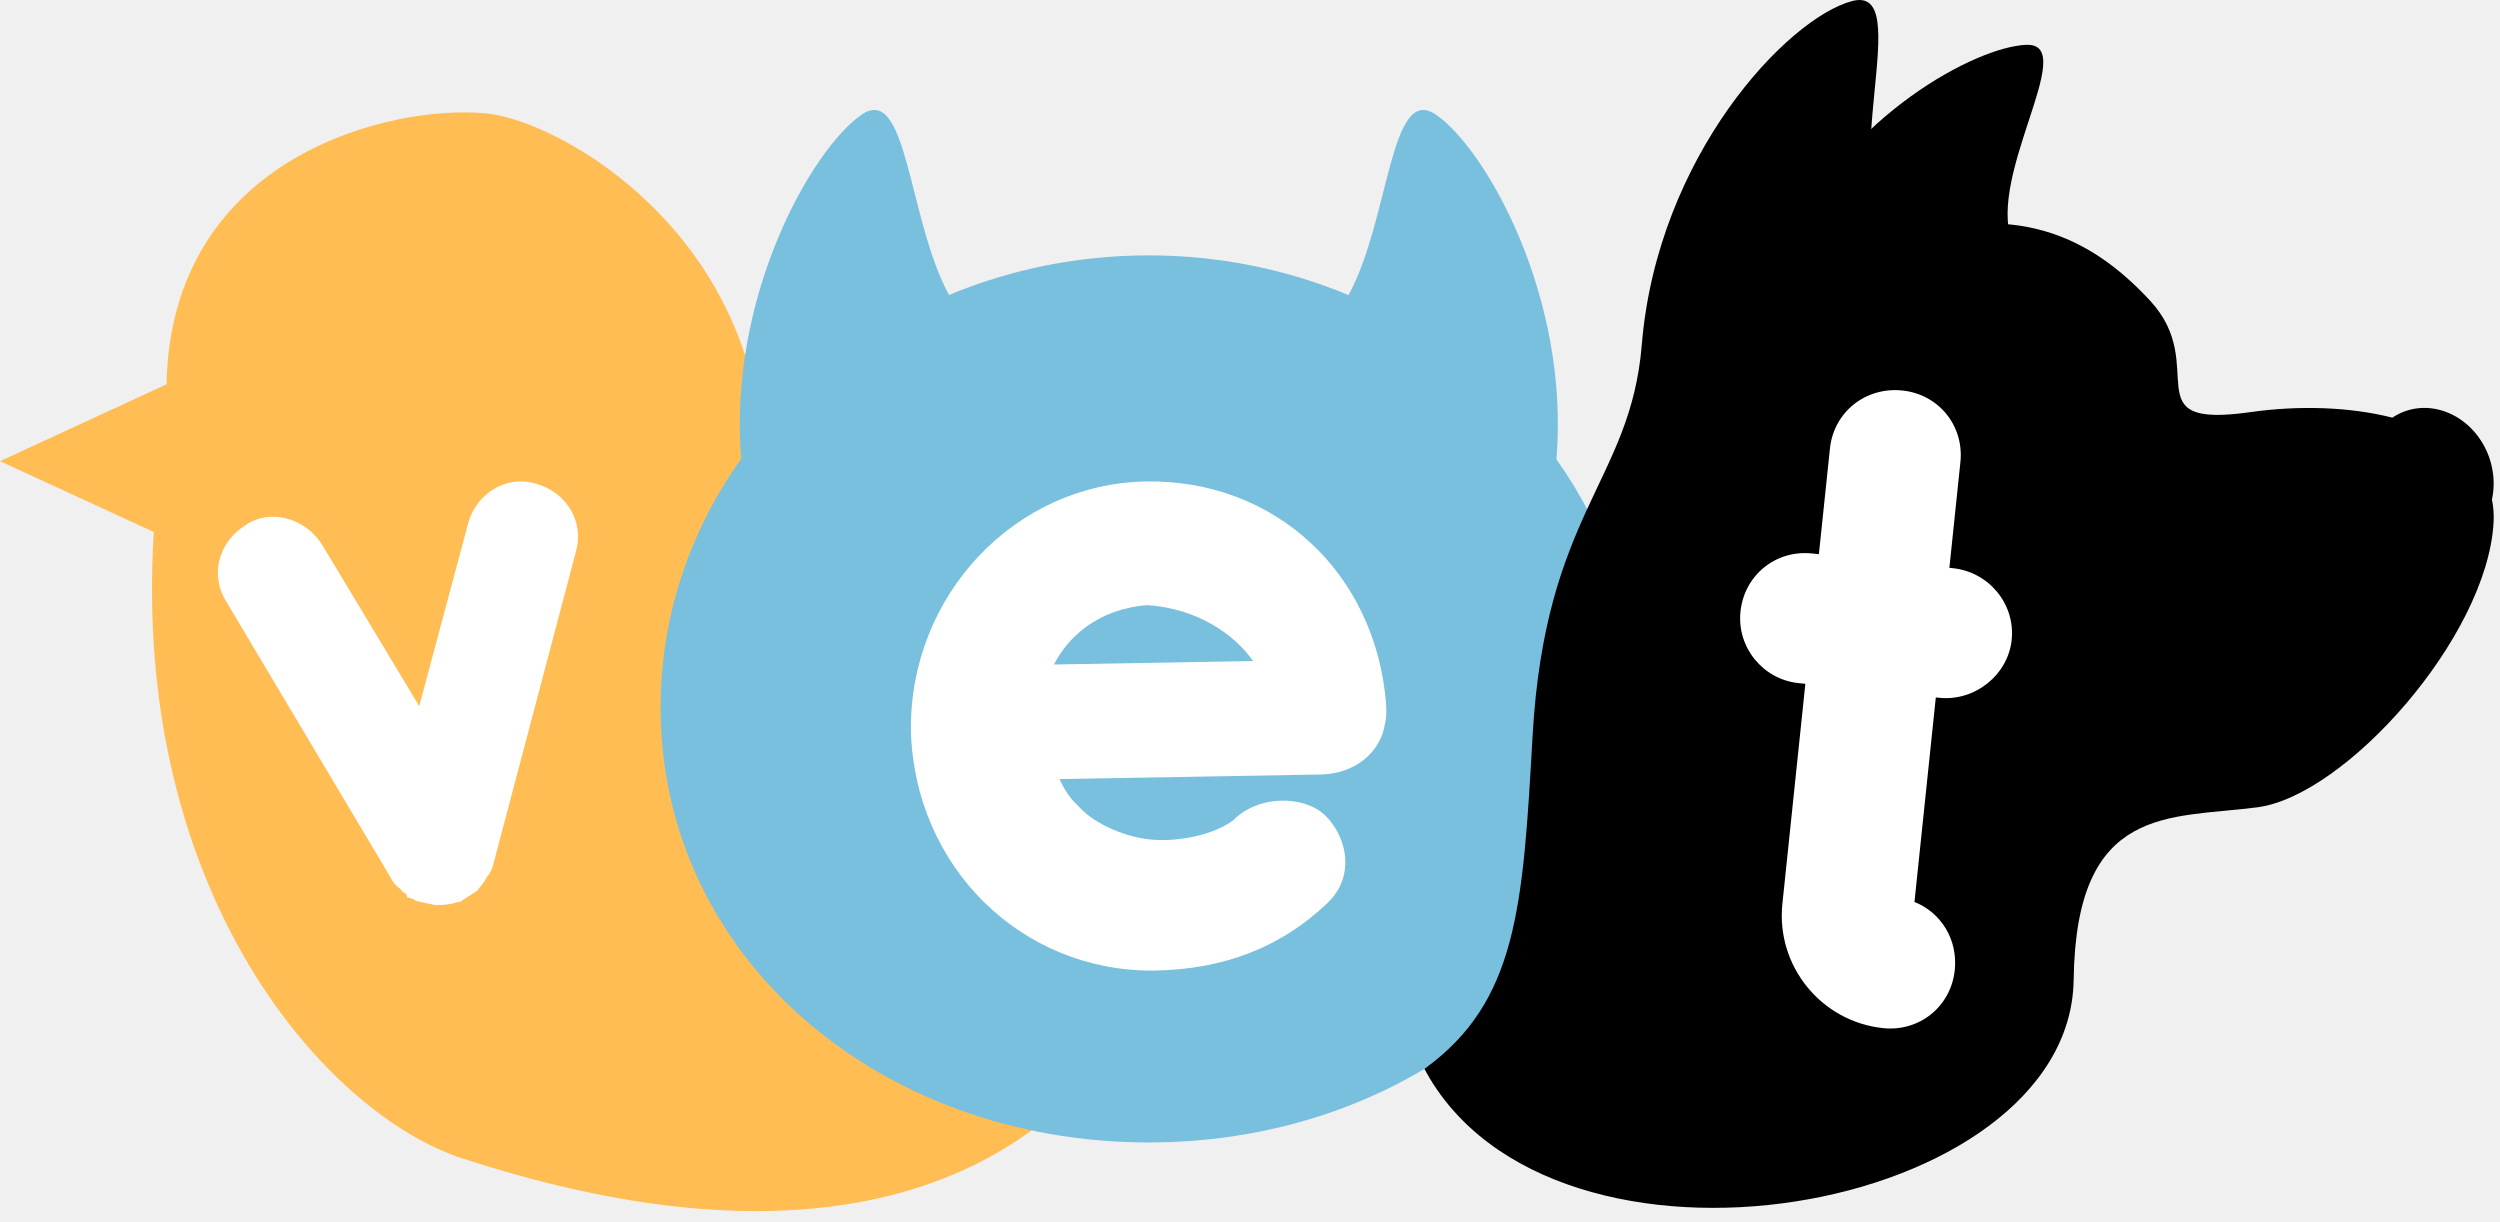
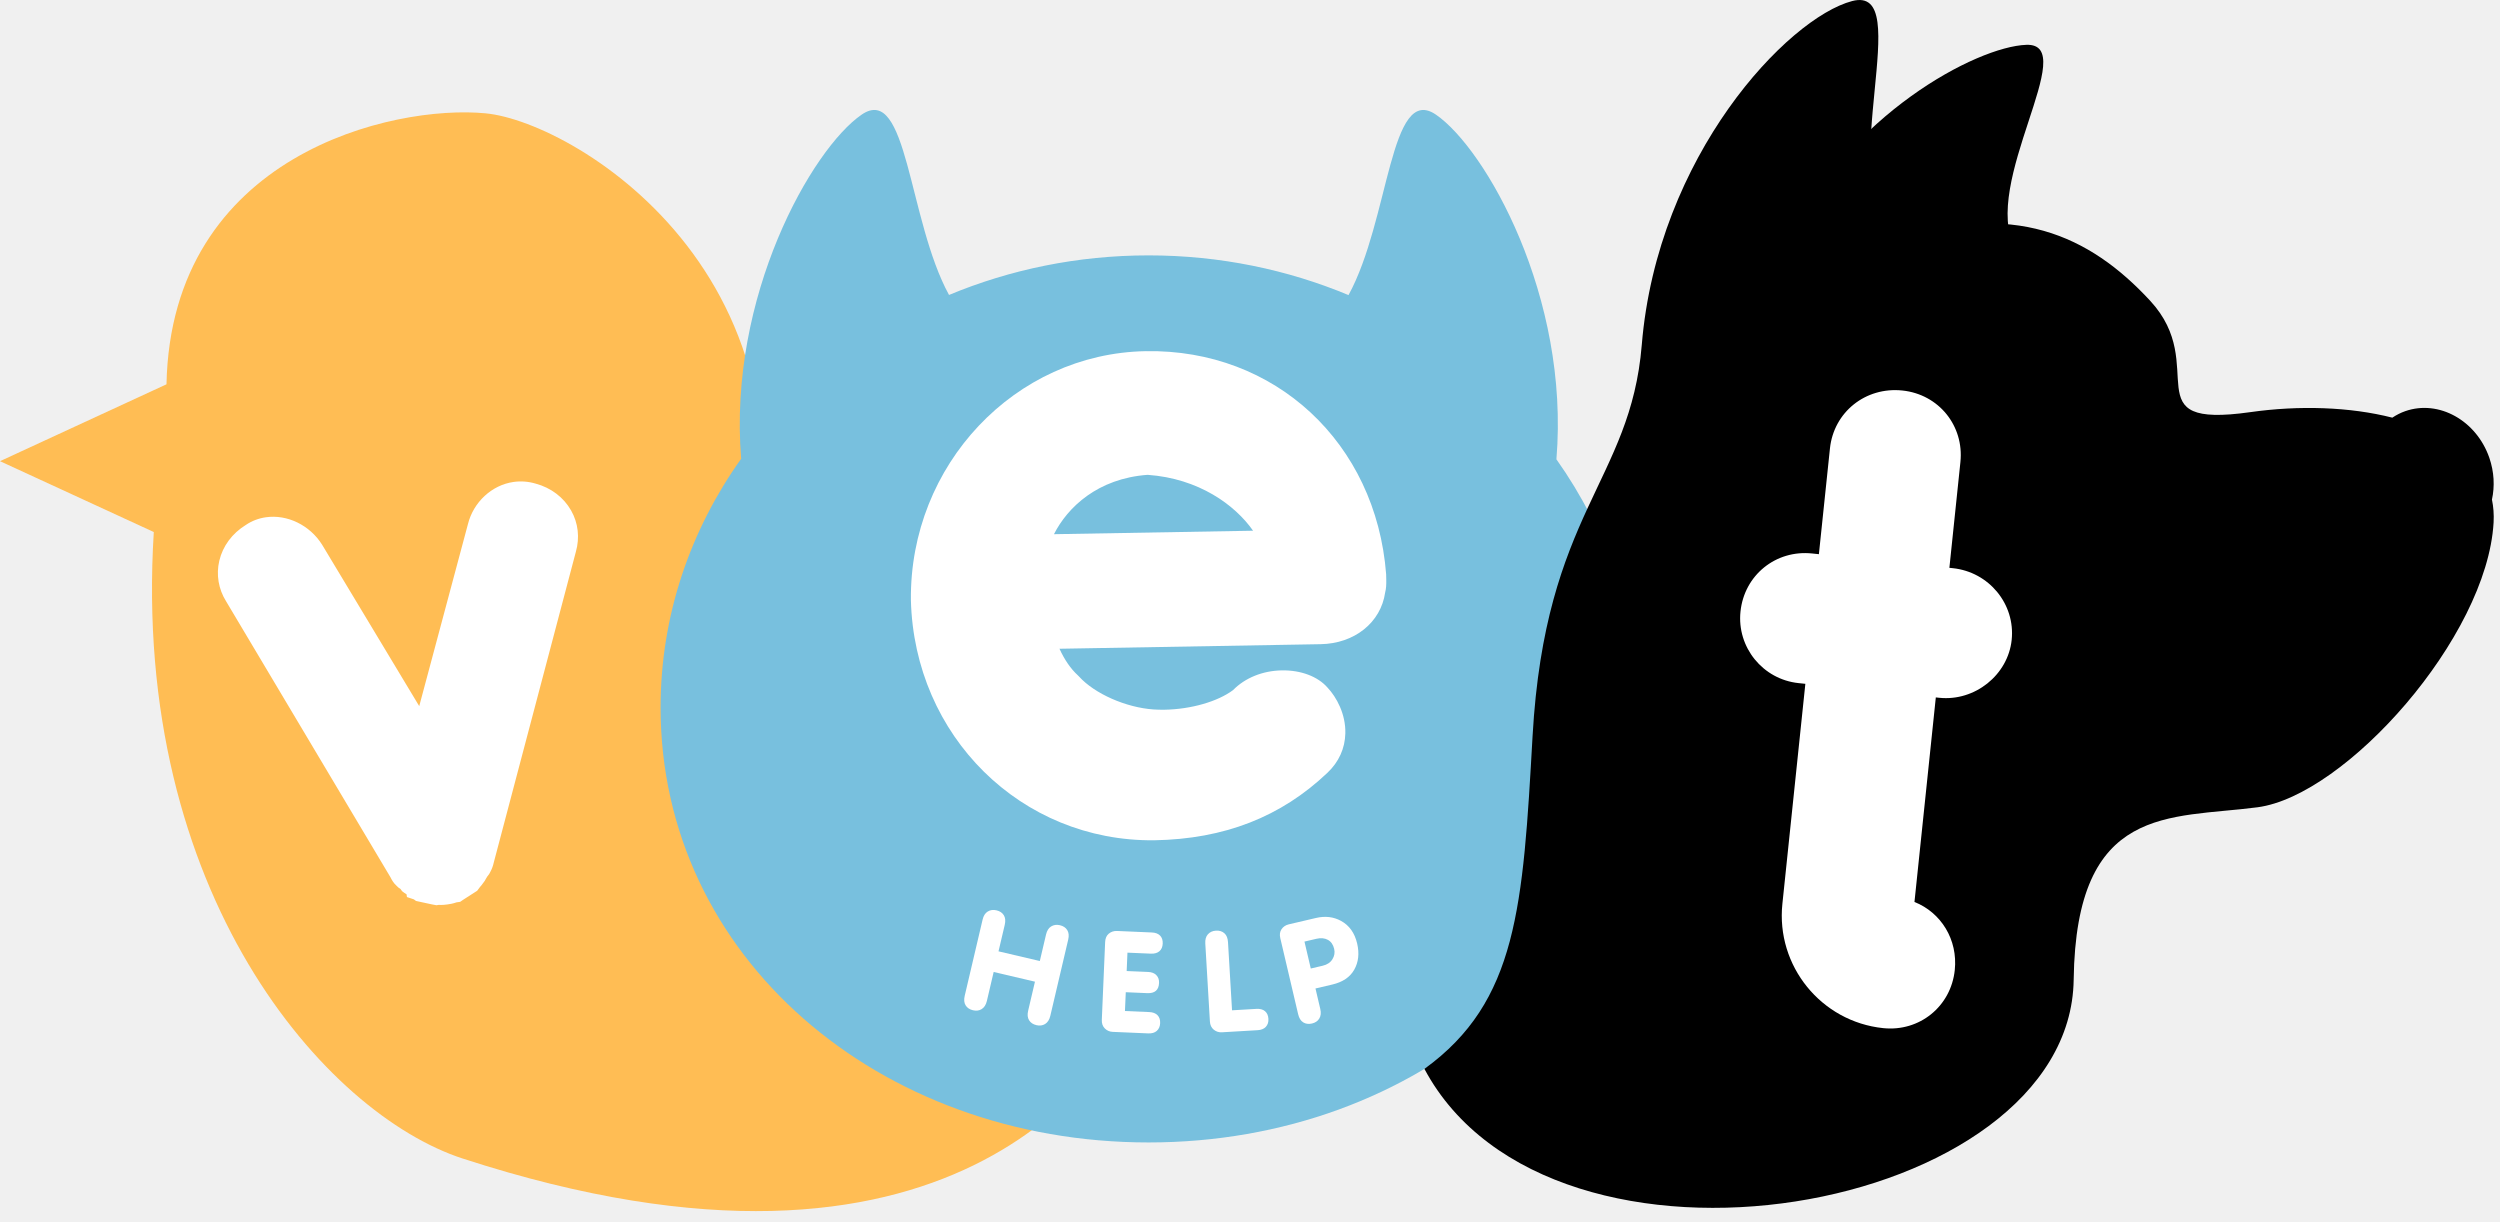
<svg xmlns="http://www.w3.org/2000/svg" width="178" height="87" viewBox="0 0 178 87" fill="none">
  <path d="M10.95 37.881L0 32.836L11.854 27.362C12.191 10.984 28.014 7.433 34.576 8.069C41.139 8.705 60.23 20.414 52.537 44.331C49.916 52.482 50.535 73.57 81.123 71.623C78.826 75.953 68.041 93.912 32.941 82.487C23.21 79.32 9.344 63.639 10.95 37.881Z" fill="#FFBD54" />
-   <path d="M110.818 32.703C111.778 21.102 105.765 10.587 102.242 8.165C98.954 5.905 98.943 15.66 96.016 21.01C91.67 19.199 86.855 18.183 81.78 18.183C76.716 18.183 71.909 19.195 67.57 21C64.648 15.647 64.633 5.905 61.349 8.163C57.829 10.575 51.828 21.084 52.771 32.663C49.149 37.744 47.035 43.829 47.035 50.376C47.035 68.156 62.591 81.343 81.78 81.343C100.969 81.343 116.525 68.156 116.525 50.376C116.525 43.847 114.421 37.777 110.818 32.703Z" fill="#78C0DE" />
-   <path d="M109.119 52.411C110.017 36.494 116.096 34.294 116.894 24.56C118 11.082 127.285 1.282 131.872 0.075C136.459 -1.129 130.608 12.549 134.719 17.192C143.319 14.211 148.78 16.749 153.093 21.415C157.409 26.082 151.776 30.54 160.223 29.344C163.698 28.851 167.31 28.967 170.333 29.737C170.619 29.548 170.928 29.387 171.264 29.271C173.642 28.447 176.316 29.933 177.239 32.592C177.587 33.6 177.632 34.63 177.427 35.569C177.532 36.082 177.576 36.627 177.543 37.206C177.077 45.388 166.994 56.658 160.73 57.479C154.466 58.301 147.815 57.219 147.645 69.752C147.42 86.445 110.469 93.052 101.418 76.105C108.042 71.313 108.434 64.567 109.119 52.411Z" fill="black" />
-   <path d="M136.872 22.14C141.197 22.522 144.633 20.224 147.978 17.648C146.633 17.483 145.147 17.472 143.48 17.662C140.973 13.132 148.234 3.046 144.274 3.192C140.705 3.319 131.571 8.21 127.36 17.075C130.416 19.129 132.848 22.358 136.872 22.14Z" fill="black" />
-   <path d="M38.142 34.435C37.625 34.281 37.093 34.239 36.563 34.315C35.016 34.536 33.709 35.748 33.319 37.315L29.849 50.276L22.931 38.779C22.063 37.395 20.457 36.611 18.931 36.829C18.411 36.903 17.931 37.087 17.502 37.378C16.531 37.977 15.862 38.879 15.616 39.922C15.379 40.915 15.557 41.95 16.1 42.815L27.802 62.462C27.886 62.632 28.017 62.877 28.245 63.077C28.325 63.166 28.417 63.239 28.52 63.297C28.52 63.299 28.52 63.299 28.521 63.3L28.625 63.449L28.769 63.558C28.821 63.597 28.88 63.639 28.947 63.676L28.975 63.87L29.469 64.035L29.62 64.148L30.74 64.39L31.073 64.453L31.24 64.428C31.524 64.443 31.736 64.413 31.858 64.396C32.024 64.373 32.242 64.341 32.511 64.246L32.764 64.211L32.969 64.069L33.975 63.423L34.181 63.148C34.241 63.082 34.328 62.986 34.417 62.849C34.487 62.767 34.547 62.676 34.591 62.578C34.621 62.53 34.652 62.481 34.68 62.431C34.686 62.422 34.692 62.413 34.697 62.403C34.795 62.298 34.873 62.176 34.929 62.044C35.028 61.858 35.108 61.636 35.154 61.425L41.002 39.29C41.288 38.282 41.169 37.239 40.666 36.352C40.134 35.41 39.227 34.726 38.142 34.435Z" fill="white" />
-   <path d="M81.579 34.281C72.261 34.444 64.759 42.384 64.857 52C65.096 61.687 72.704 69.202 82.177 69.105H82.187C87.173 69.018 91.209 67.444 94.518 64.295C95.324 63.533 95.763 62.565 95.788 61.495C95.822 60.12 95.161 58.915 94.519 58.233C93.829 57.442 92.617 56.985 91.263 57.008C89.904 57.032 88.649 57.542 87.798 58.41C86.706 59.229 84.805 59.776 82.921 59.81C82.656 59.814 82.392 59.808 82.141 59.792C80.173 59.658 77.938 58.672 76.829 57.448L76.74 57.358C76.235 56.897 75.786 56.243 75.435 55.468L94.027 55.144C96.449 55.102 98.316 53.597 98.623 51.463C98.695 51.195 98.708 50.902 98.703 50.564L98.693 50.163C97.974 40.799 90.776 34.12 81.579 34.281ZM89.219 47.065L75.042 47.313C76.012 45.394 78.158 43.346 81.71 43.086C85.35 43.342 87.936 45.231 89.219 47.065Z" fill="white" />
+   <path d="M110.817 32.703C111.778 21.102 105.764 10.587 102.242 8.165C98.954 5.905 98.942 15.66 96.015 21.01C91.669 19.199 86.854 18.183 81.78 18.183C76.715 18.183 71.908 19.195 67.57 21C64.647 15.647 64.633 5.905 61.348 8.163C57.829 10.575 51.827 21.084 52.771 32.663C49.148 37.744 47.034 43.829 47.034 50.376C47.034 68.156 62.591 81.343 81.779 81.343C100.969 81.343 116.524 68.156 116.524 50.376C116.524 43.847 114.421 37.777 110.817 32.703Z" fill="#78C0DE" />
+   <path d="M109.119 52.411C110.017 36.494 116.096 34.294 116.894 24.56C118 11.082 127.285 1.282 131.873 0.075C136.46 -1.129 130.608 12.549 134.719 17.192C143.319 14.211 148.78 16.749 153.093 21.415C157.409 26.082 151.776 30.54 160.223 29.344C163.698 28.851 167.31 28.967 170.333 29.737C170.619 29.548 170.928 29.387 171.264 29.271C173.642 28.447 176.316 29.933 177.239 32.592C177.587 33.6 177.632 34.63 177.427 35.569C177.533 36.082 177.576 36.627 177.544 37.206C177.077 45.388 166.995 56.658 160.73 57.479C154.467 58.301 147.815 57.219 147.646 69.752C147.42 86.445 110.469 93.052 101.418 76.105C108.042 71.313 108.434 64.567 109.119 52.411Z" fill="black" />
+   <path d="M136.873 22.14C141.197 22.522 144.634 20.224 147.978 17.648C146.633 17.483 145.147 17.472 143.48 17.662C140.974 13.132 148.234 3.046 144.274 3.192C140.706 3.319 131.572 8.21 127.36 17.075C130.417 19.129 132.849 22.358 136.873 22.14Z" fill="black" />
+   <path d="M38.141 34.435C37.625 34.281 37.092 34.239 36.563 34.315C35.016 34.536 33.709 35.748 33.318 37.315L29.849 50.276L22.931 38.779C22.063 37.395 20.456 36.611 18.931 36.829C18.411 36.903 17.93 37.087 17.501 37.378C16.53 37.977 15.861 38.879 15.615 39.922C15.379 40.915 15.557 41.95 16.099 42.815L27.802 62.462C27.886 62.632 28.017 62.877 28.245 63.077C28.324 63.166 28.416 63.239 28.52 63.297C28.52 63.299 28.52 63.299 28.521 63.3L28.625 63.449L28.768 63.558C28.82 63.597 28.88 63.639 28.947 63.676L28.974 63.87L29.468 64.035L29.619 64.148L30.739 64.39L31.073 64.453L31.239 64.428C31.524 64.443 31.735 64.413 31.857 64.396C32.024 64.373 32.241 64.341 32.511 64.246L32.763 64.211L32.969 64.069L33.974 63.423L34.18 63.148C34.24 63.082 34.327 62.986 34.416 62.849C34.486 62.767 34.546 62.676 34.591 62.578C34.621 62.53 34.651 62.481 34.68 62.431C34.686 62.422 34.692 62.413 34.697 62.403C34.795 62.298 34.873 62.176 34.928 62.044C35.028 61.858 35.108 61.636 35.153 61.425L41.001 39.29C41.288 38.282 41.169 37.239 40.666 36.352C40.133 35.41 39.227 34.726 38.141 34.435Z" fill="white" />
+   <path d="M81.578 25.003C72.26 25.166 64.758 33.106 64.856 42.722C65.096 52.41 72.704 59.924 82.177 59.828H82.187C87.173 59.74 91.208 58.166 94.518 55.017C95.323 54.256 95.763 53.287 95.788 52.217C95.822 50.842 95.16 49.637 94.519 48.956C93.829 48.164 92.617 47.707 91.263 47.731C89.904 47.755 88.648 48.264 87.797 49.132C86.705 49.951 84.805 50.499 82.921 50.532C82.655 50.536 82.392 50.53 82.14 50.514C80.173 50.38 77.938 49.395 76.829 48.17L76.739 48.08C76.234 47.619 75.786 46.965 75.435 46.191L94.027 45.866C96.448 45.824 98.316 44.319 98.623 42.185C98.695 41.917 98.708 41.624 98.702 41.286L98.693 40.885C97.974 31.521 90.776 24.842 81.578 25.003ZM89.218 37.787L75.042 38.035C76.012 36.116 78.158 34.068 81.71 33.808C85.35 34.064 87.936 35.953 89.218 37.787Z" fill="white" />
  <path d="M138.074 49.682C140.609 49.947 142.971 48.058 143.232 45.557C143.496 43.011 141.616 40.723 139.038 40.454L138.796 40.429L139.581 32.9C139.851 30.312 138.036 28.074 135.449 27.804C132.827 27.53 130.562 29.343 130.292 31.93L129.505 39.458L129.02 39.407C126.432 39.138 124.193 40.953 123.923 43.541C123.658 46.085 125.511 48.37 128.056 48.637L128.541 48.688L126.906 64.352C126.443 68.77 129.663 72.741 134.083 73.203C136.67 73.473 138.908 71.659 139.18 69.07C139.407 66.898 138.201 64.971 136.31 64.22L137.83 49.656L138.074 49.682Z" fill="white" />
+   <path d="M70.265 71.269C70.201 71.542 70.077 71.735 69.892 71.85C69.716 71.959 69.511 71.986 69.278 71.931C69.037 71.875 68.863 71.758 68.754 71.582C68.644 71.406 68.622 71.178 68.688 70.899L69.961 65.477C70.025 65.204 70.145 65.013 70.321 64.904C70.505 64.789 70.714 64.76 70.948 64.815C71.188 64.871 71.363 64.987 71.472 65.164C71.581 65.34 71.603 65.568 71.538 65.847L71.094 67.735L74.035 68.425L74.478 66.537C74.542 66.264 74.662 66.073 74.838 65.964C75.023 65.85 75.232 65.82 75.465 65.875C75.705 65.931 75.88 66.048 75.989 66.224C76.099 66.4 76.121 66.628 76.055 66.907L74.782 72.33C74.718 72.602 74.594 72.796 74.41 72.91C74.233 73.019 74.028 73.046 73.795 72.992C73.555 72.935 73.38 72.819 73.271 72.642C73.161 72.466 73.139 72.239 73.205 71.959L73.689 69.895L70.749 69.205L70.265 71.269Z" fill="white" />
+   <path d="M78.686 67.07C78.698 66.81 78.783 66.614 78.942 66.48C79.108 66.341 79.304 66.276 79.531 66.285L82.009 66.392C82.268 66.403 82.465 66.478 82.6 66.617C82.734 66.756 82.796 66.946 82.785 67.186C82.775 67.419 82.698 67.599 82.552 67.726C82.406 67.853 82.204 67.911 81.944 67.9L80.275 67.829L80.219 69.138L81.748 69.203C82.001 69.214 82.195 69.289 82.329 69.428C82.47 69.568 82.535 69.754 82.525 69.987C82.503 70.493 82.223 70.735 81.683 70.712L80.155 70.646L80.097 71.985L81.826 72.059C82.085 72.07 82.282 72.145 82.416 72.284C82.551 72.424 82.613 72.613 82.602 72.853C82.592 73.086 82.511 73.269 82.359 73.403C82.213 73.53 82.014 73.588 81.76 73.578L79.223 73.469C79.003 73.459 78.816 73.378 78.663 73.225C78.509 73.071 78.438 72.868 78.449 72.615L78.686 67.07Z" fill="white" />
+   <path d="M85.817 67.178C85.801 66.899 85.861 66.681 85.999 66.526C86.143 66.364 86.335 66.276 86.575 66.262C86.821 66.247 87.021 66.309 87.176 66.447C87.332 66.585 87.417 66.796 87.434 67.083L87.721 71.934L89.457 71.832C89.717 71.817 89.921 71.871 90.068 71.996C90.216 72.121 90.297 72.303 90.311 72.543C90.325 72.776 90.262 72.966 90.124 73.115C89.992 73.256 89.8 73.334 89.547 73.349L87.001 73.499C86.782 73.512 86.588 73.45 86.419 73.313C86.251 73.176 86.159 72.981 86.145 72.728L85.817 67.178Z" fill="white" />
+   <path d="M93.328 68.959L94.175 68.76C94.493 68.685 94.724 68.532 94.868 68.299C95.013 68.067 95.054 67.821 94.993 67.561C94.921 67.256 94.772 67.042 94.544 66.917C94.316 66.793 94.043 66.767 93.725 66.842L92.878 67.041L93.328 68.959ZM91.157 66.798C91.098 66.545 91.127 66.332 91.244 66.161C91.366 65.982 91.538 65.866 91.758 65.814L93.696 65.36C94.351 65.206 94.946 65.275 95.48 65.567C96.069 65.888 96.452 66.425 96.629 67.177C96.795 67.885 96.725 68.507 96.42 69.045C96.12 69.574 95.599 69.925 94.859 70.099L93.662 70.38L94.005 71.841C94.069 72.113 94.044 72.342 93.929 72.526C93.82 72.702 93.649 72.818 93.415 72.873C93.175 72.929 92.967 72.903 92.79 72.793C92.614 72.684 92.493 72.49 92.428 72.211L91.157 66.798Z" fill="white" />
</svg>
